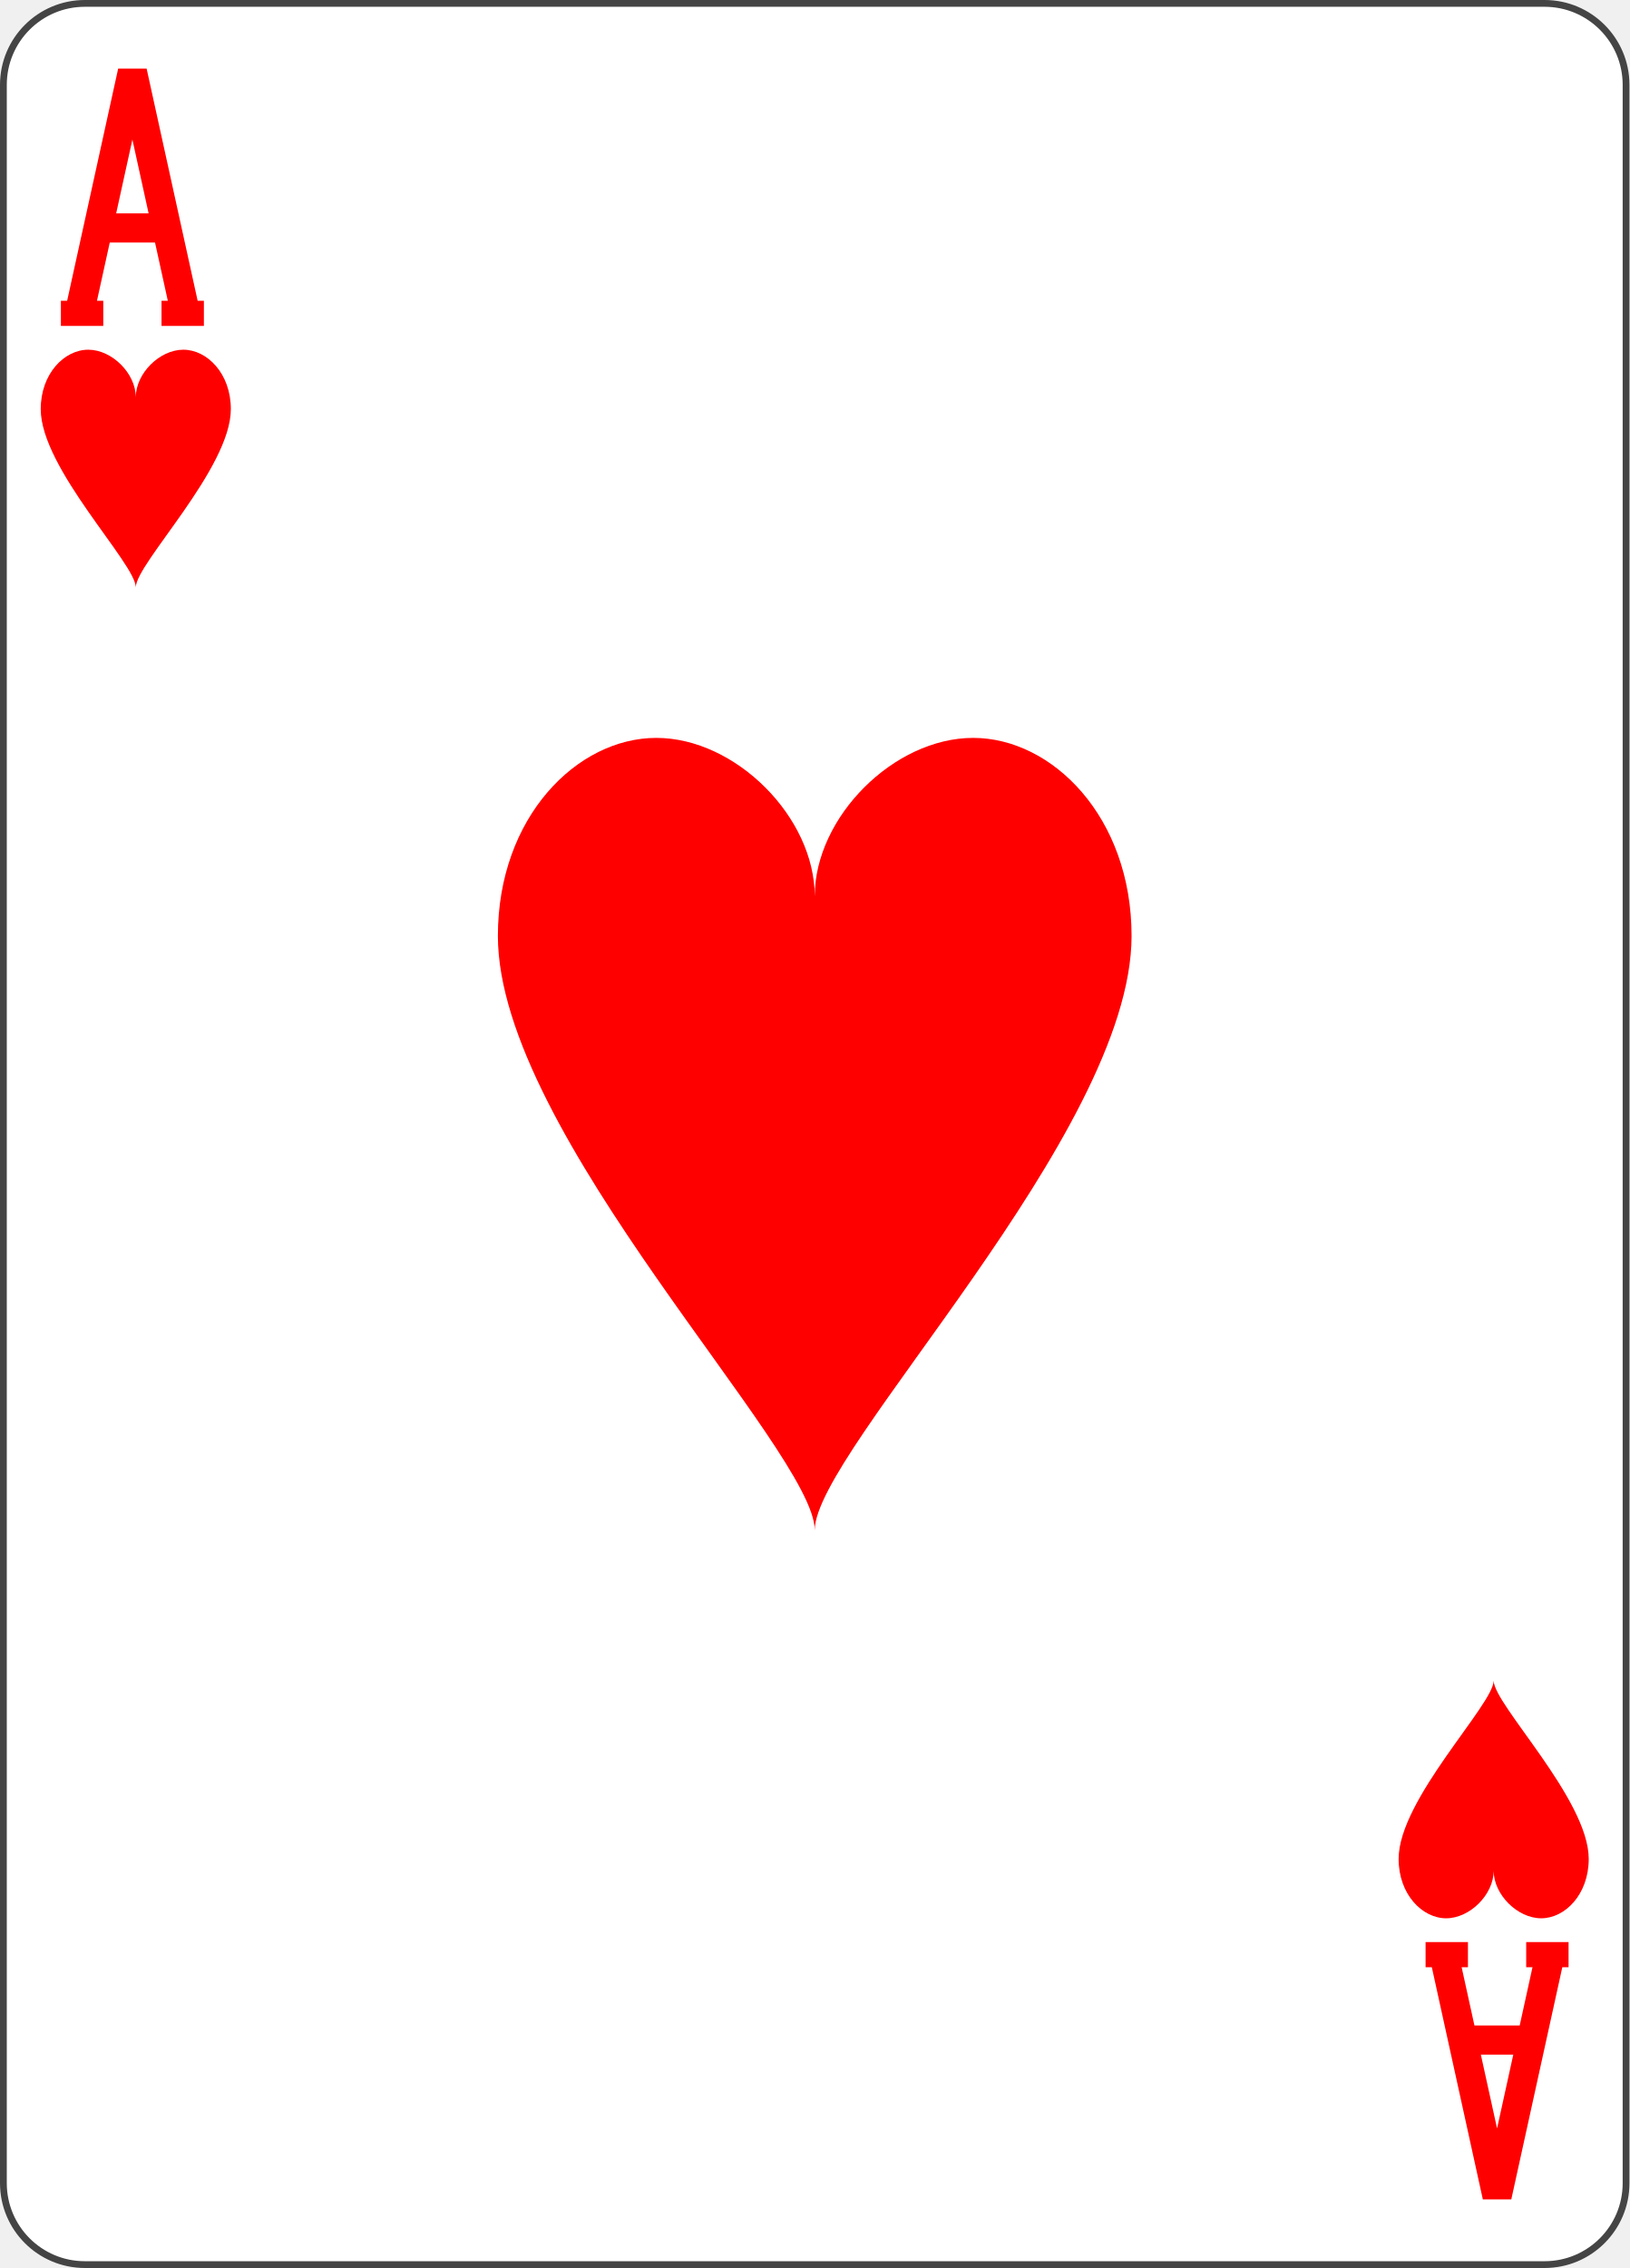
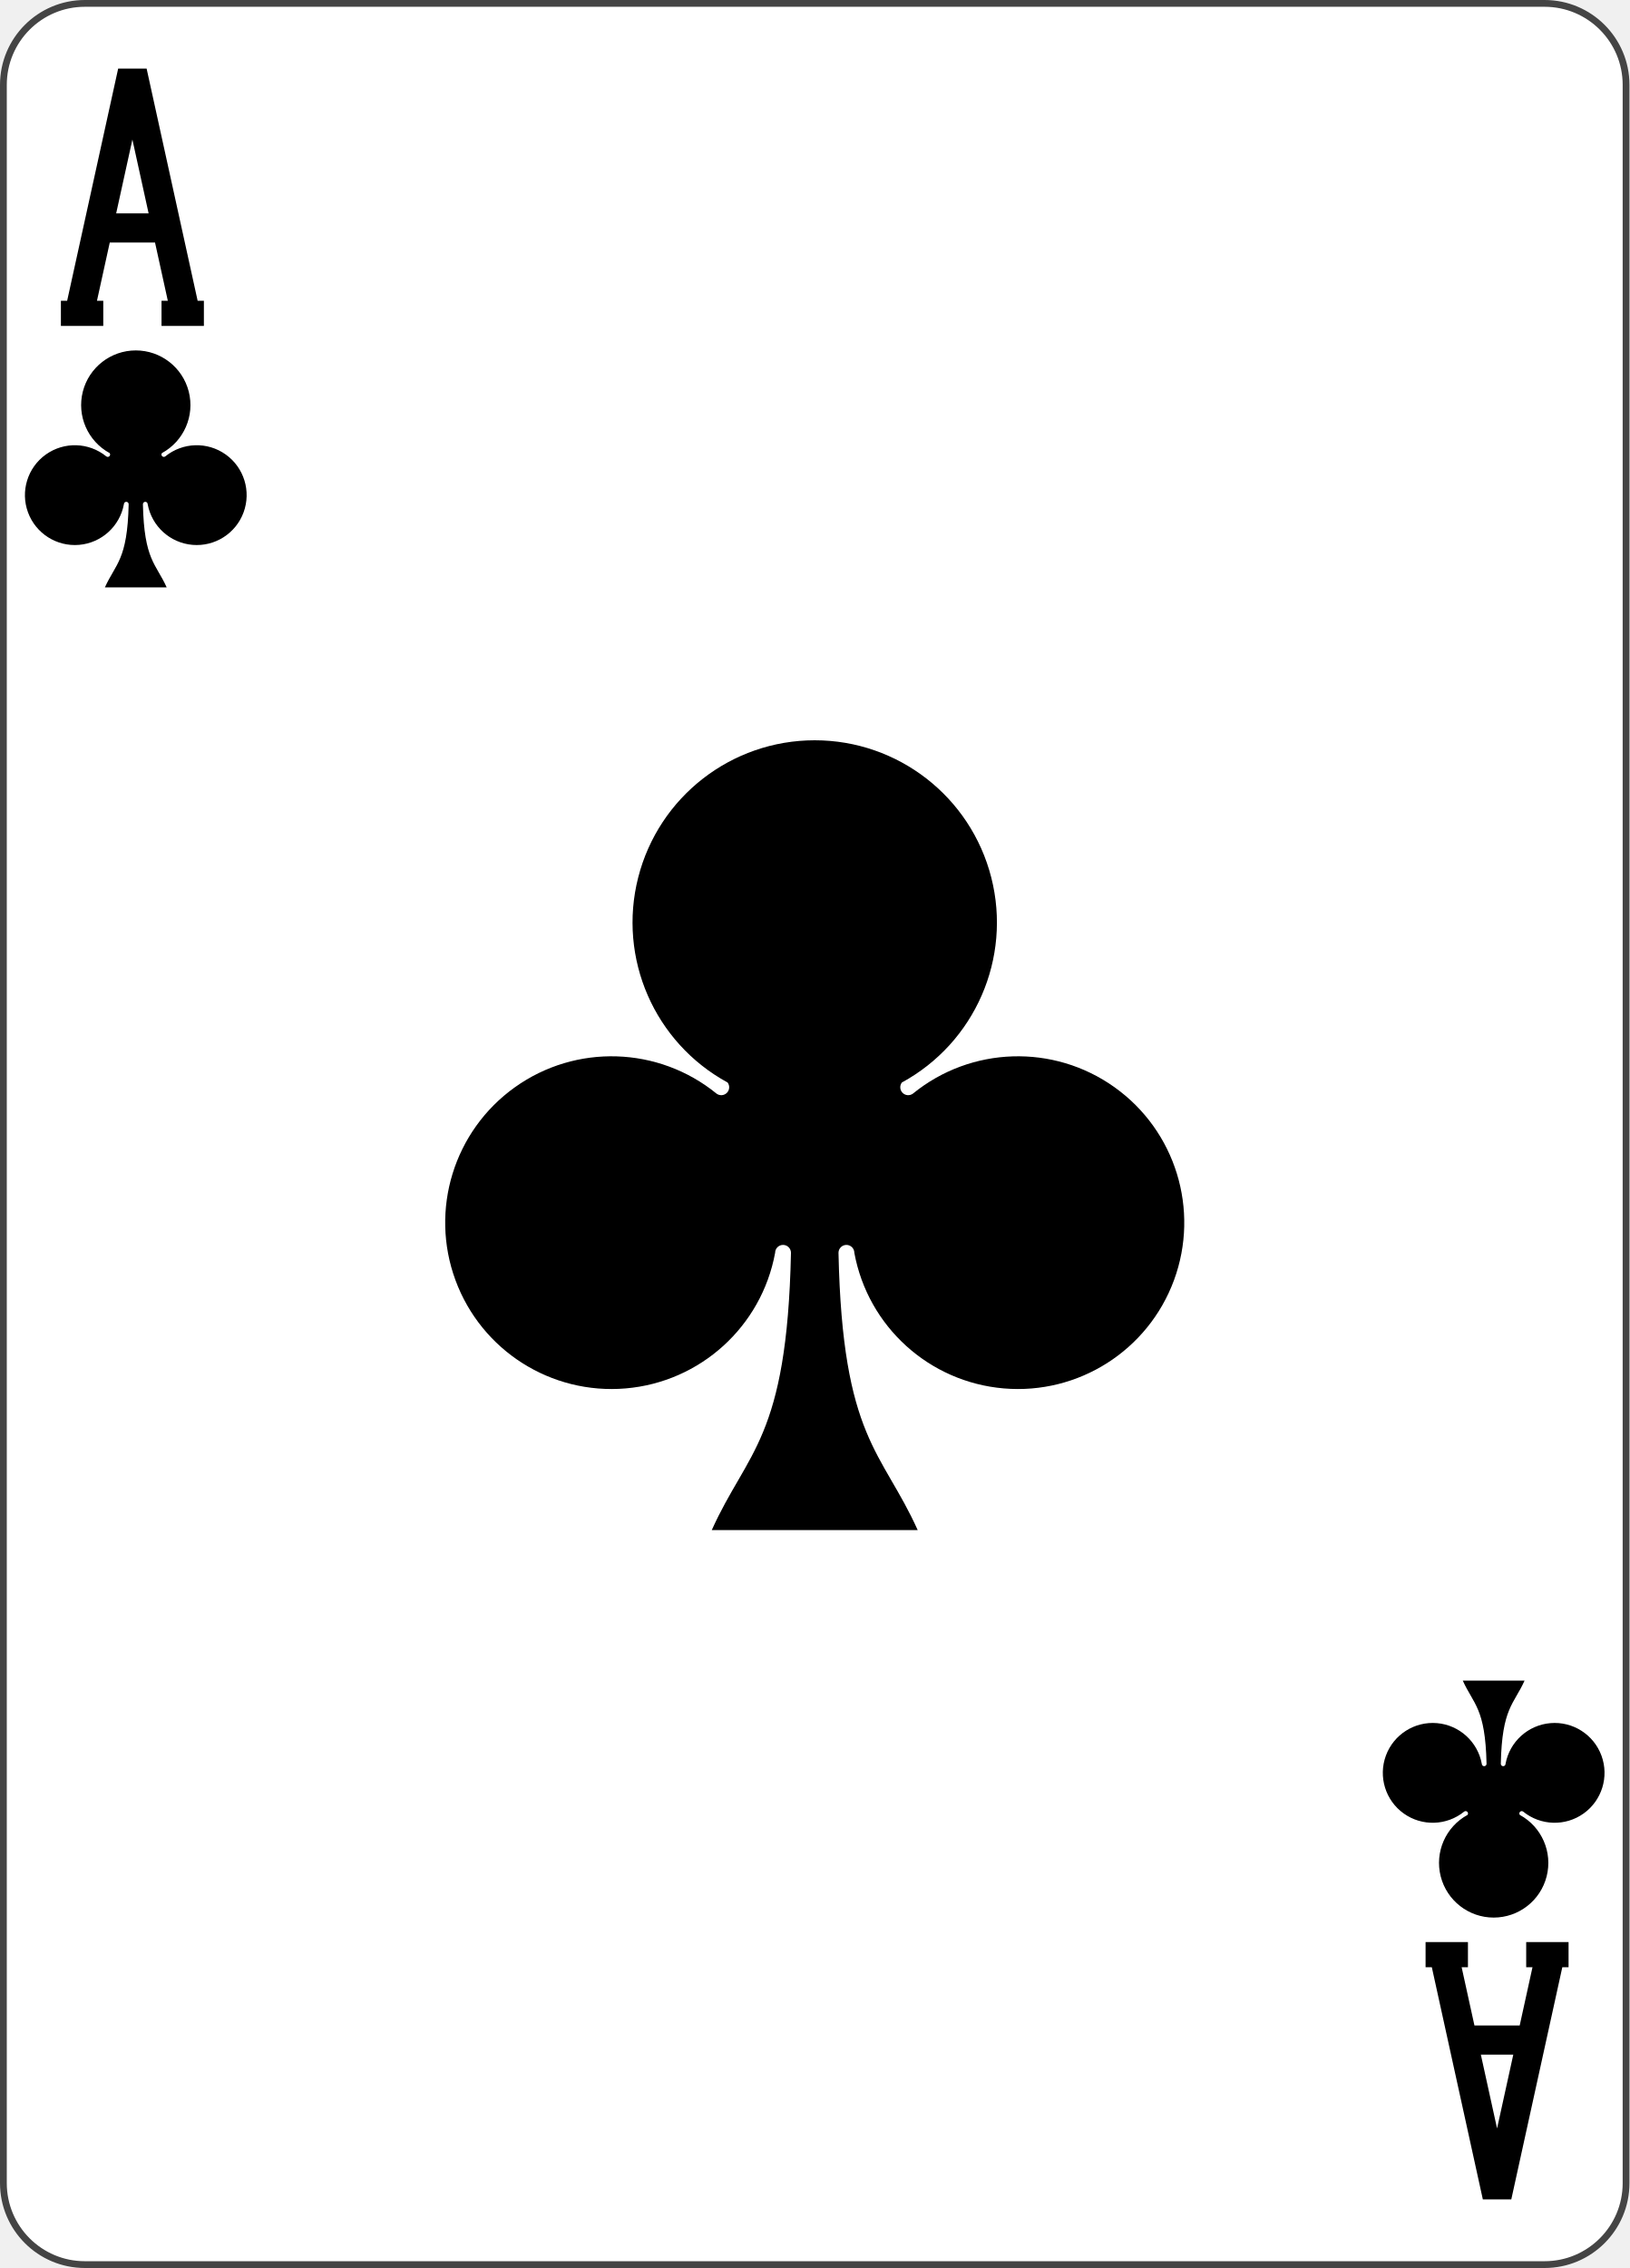
<svg xmlns="http://www.w3.org/2000/svg" viewBox="-120 -167 240 334">
  <rect width="239" height="333" x="-119.5" y="-166.5" rx="12" ry="12" stroke="#444" fill="#FFF" fill-opacity="1" stroke-width="1" />
-   <symbol id="Rah" viewBox="-500 -500 1000 1000" preserveAspectRatio="xMinYMid" opacity="0.8">
-     <path d="M-270 460L-110 460M-200 450L0 -460L200 450M110 460L270 460M-120 130L120 130" stroke="red" fill="none" fill-opacity="1" stroke-width="110" />
+   <symbol id="Rac" viewBox="-500 -500 1000 1000" preserveAspectRatio="xMinYMid" opacity="0.8">
+     <path d="M-270 460L-110 460M-200 450L0 -460L200 450M110 460L270 460M-120 130L120 130" stroke="#000" fill="none" fill-opacity="1" stroke-width="110" />
  </symbol>
-   <symbol id="S0ah" viewBox="-600 -600 1200 1200" preserveAspectRatio="xMinYMid" opacity="0.8">
-     <path d="M0 -500C100 -250 355 -100 355 185A150 150 0 0 1 55 185A10 10 0 0 0 35 185C35 385 85 400 130 500L-130 500C-85 400 -35 385 -35 185A10 10 0 0 0 -55 185A150 150 0 0 1 -355 185C-355 -100 -100 -250 0 -500" fill="red" fill-opacity="1" />
+   <symbol id="S0ac" viewBox="-600 -600 1200 1200" preserveAspectRatio="xMinYMid" opacity="0.8">
+     <path d="M0 -500C100 -250 355 -100 355 185A150 150 0 0 1 55 185A10 10 0 0 0 35 185C35 385 85 400 130 500L-130 500C-85 400 -35 385 -35 185A10 10 0 0 0 -55 185A150 150 0 0 1 -355 185C-355 -100 -100 -250 0 -500" fill="#000" fill-opacity="1" />
  </symbol>
-   <symbol id="S1ah" viewBox="-600 -600 1200 1200" preserveAspectRatio="xMinYMid" opacity="0.8">
-     <path d="M0 -300C0 -400 100 -500 200 -500C300 -500 400 -400 400 -250C400 0 0 400 0 500C0 400 -400 0 -400 -250C-400 -400 -300 -500 -200 -500C-100 -500 0 -400 -0 -300" fill="red" fill-opacity="1" />
+   <symbol id="S1ac" viewBox="-600 -600 1200 1200" preserveAspectRatio="xMinYMid" opacity="0.8">
+     <path d="M0 -300C0 -400 100 -500 200 -500C300 -500 400 -400 400 -250C400 0 0 400 0 500C0 400 -400 0 -400 -250C-400 -400 -300 -500 -200 -500C-100 -500 0 -400 -0 -300" fill="#000" fill-opacity="1" />
  </symbol>
-   <symbol id="S2ah" viewBox="-600 -600 1200 1200" preserveAspectRatio="xMinYMid" opacity="0.8">
-     <path d="M-400 0C-350 0 0 -450 0 -500C0 -450 350 0 400 0C350 0 0 450 0 500C0 450 -350 0 -400 0" fill="red" fill-opacity="1" />
+   <symbol id="S2ac" viewBox="-600 -600 1200 1200" preserveAspectRatio="xMinYMid" opacity="0.8">
+     <path d="M-400 0C-350 0 0 -450 0 -500C0 -450 350 0 400 0C350 0 0 450 0 500C0 450 -350 0 -400 0" fill="#000" fill-opacity="1" />
  </symbol>
-   <symbol id="S3ah" viewBox="-600 -600 1200 1200" preserveAspectRatio="xMinYMid" opacity="0.8">
-     <path d="M30 150C35 385 85 400 130 500L-130 500C-85 400 -35 385 -30 150A10 10 0 0 0 -50 150A210 210 0 1 1 -124 -51A10 10 0 0 0 -110 -65A230 230 0 1 1 110 -65A10 10 0 0 0 124 -51A210 210 0 1 1 50 150A10 10 0 0 0 30 150" fill="red" fill-opacity="1" />
+   <symbol id="S3ac" viewBox="-600 -600 1200 1200" preserveAspectRatio="xMinYMid" opacity="0.8">
+     <path d="M30 150C35 385 85 400 130 500L-130 500C-85 400 -35 385 -30 150A10 10 0 0 0 -50 150A210 210 0 1 1 -124 -51A10 10 0 0 0 -110 -65A230 230 0 1 1 110 -65A10 10 0 0 0 124 -51A210 210 0 1 1 50 150A10 10 0 0 0 30 150" fill="#000" fill-opacity="1" />
  </symbol>
-   <use href="#Rah" height="39" x="-120" y="-158" />
-   <use href="#S1ah" height="42" x="-121" y="-119" />
-   <use href="#S1ah" height="140" x="-70" y="-70" />
+   <use href="#Rac" height="39" x="-120" y="-158" />
+   <use href="#S3ac" height="42" x="-121" y="-119" />
+   <use href="#S3ac" height="140" x="-70" y="-70" />
  <g transform="rotate(180)">
-     <use href="#Rah" height="39" x="-120" y="-158" />
-     <use href="#S1ah" height="42" x="-121" y="-119" />
+     <use href="#Rac" height="39" x="-120" y="-158" />
+     <use href="#S3ac" height="42" x="-121" y="-119" />
  </g>
</svg>
